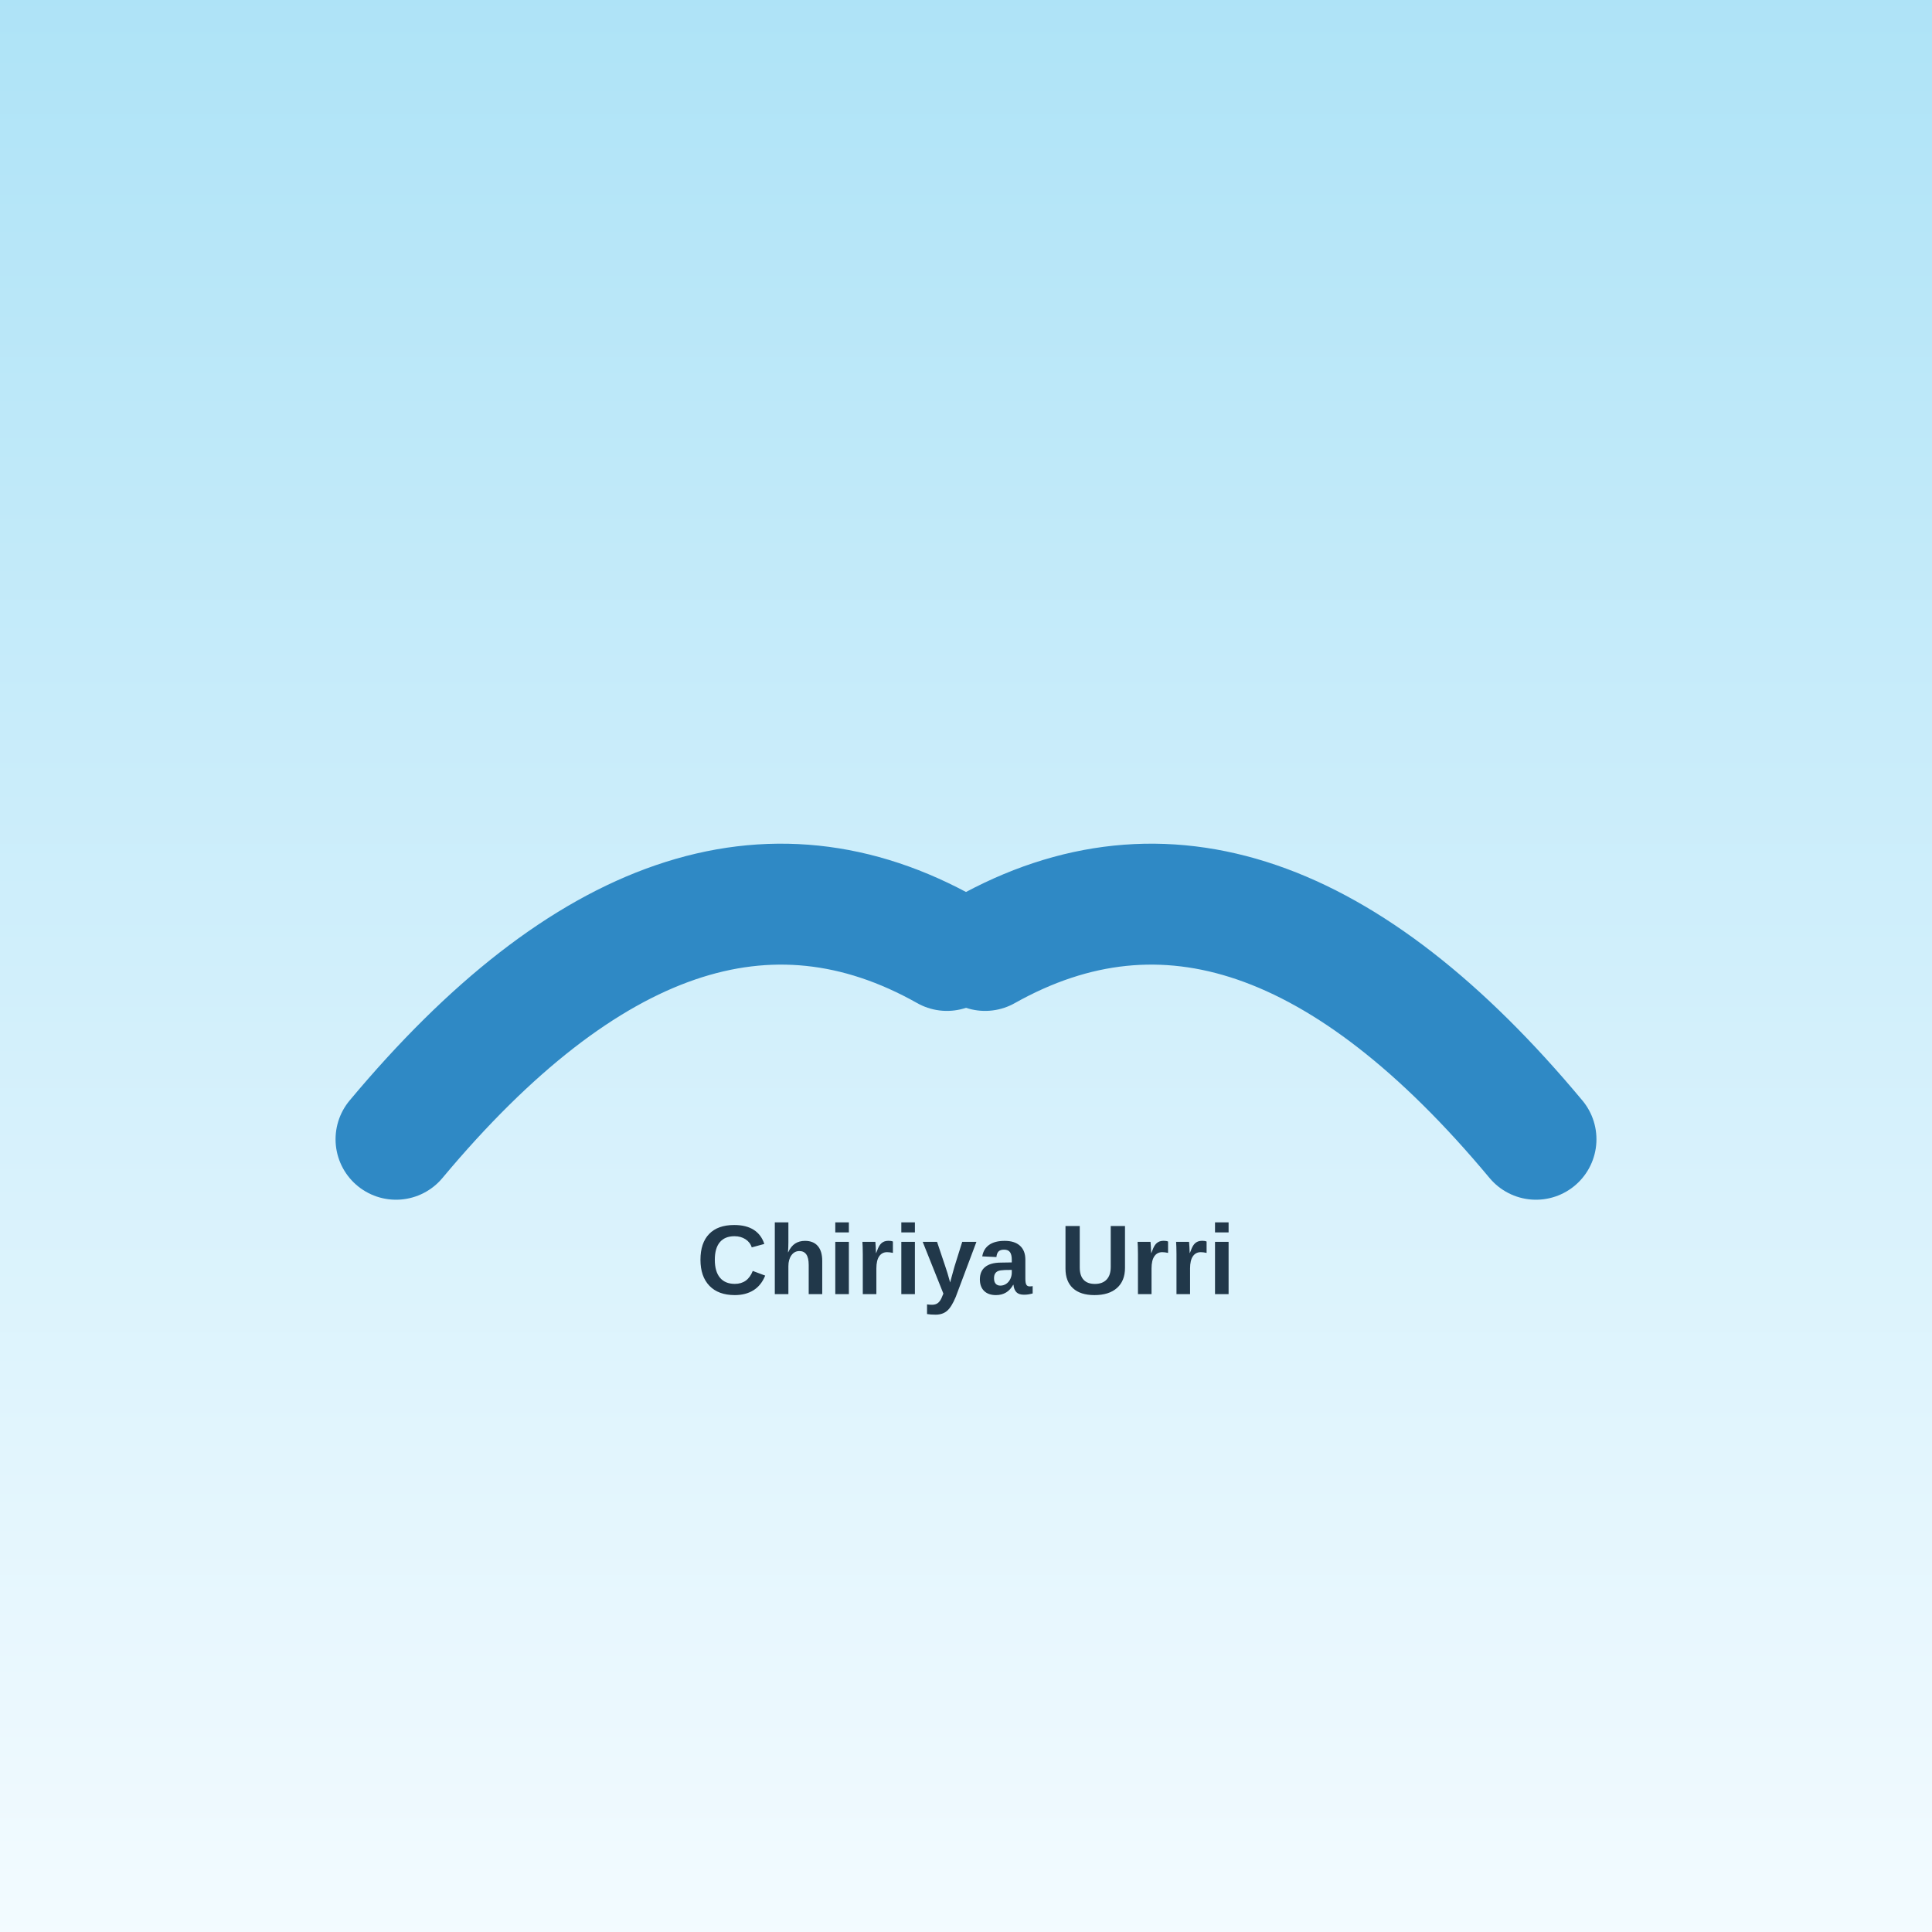
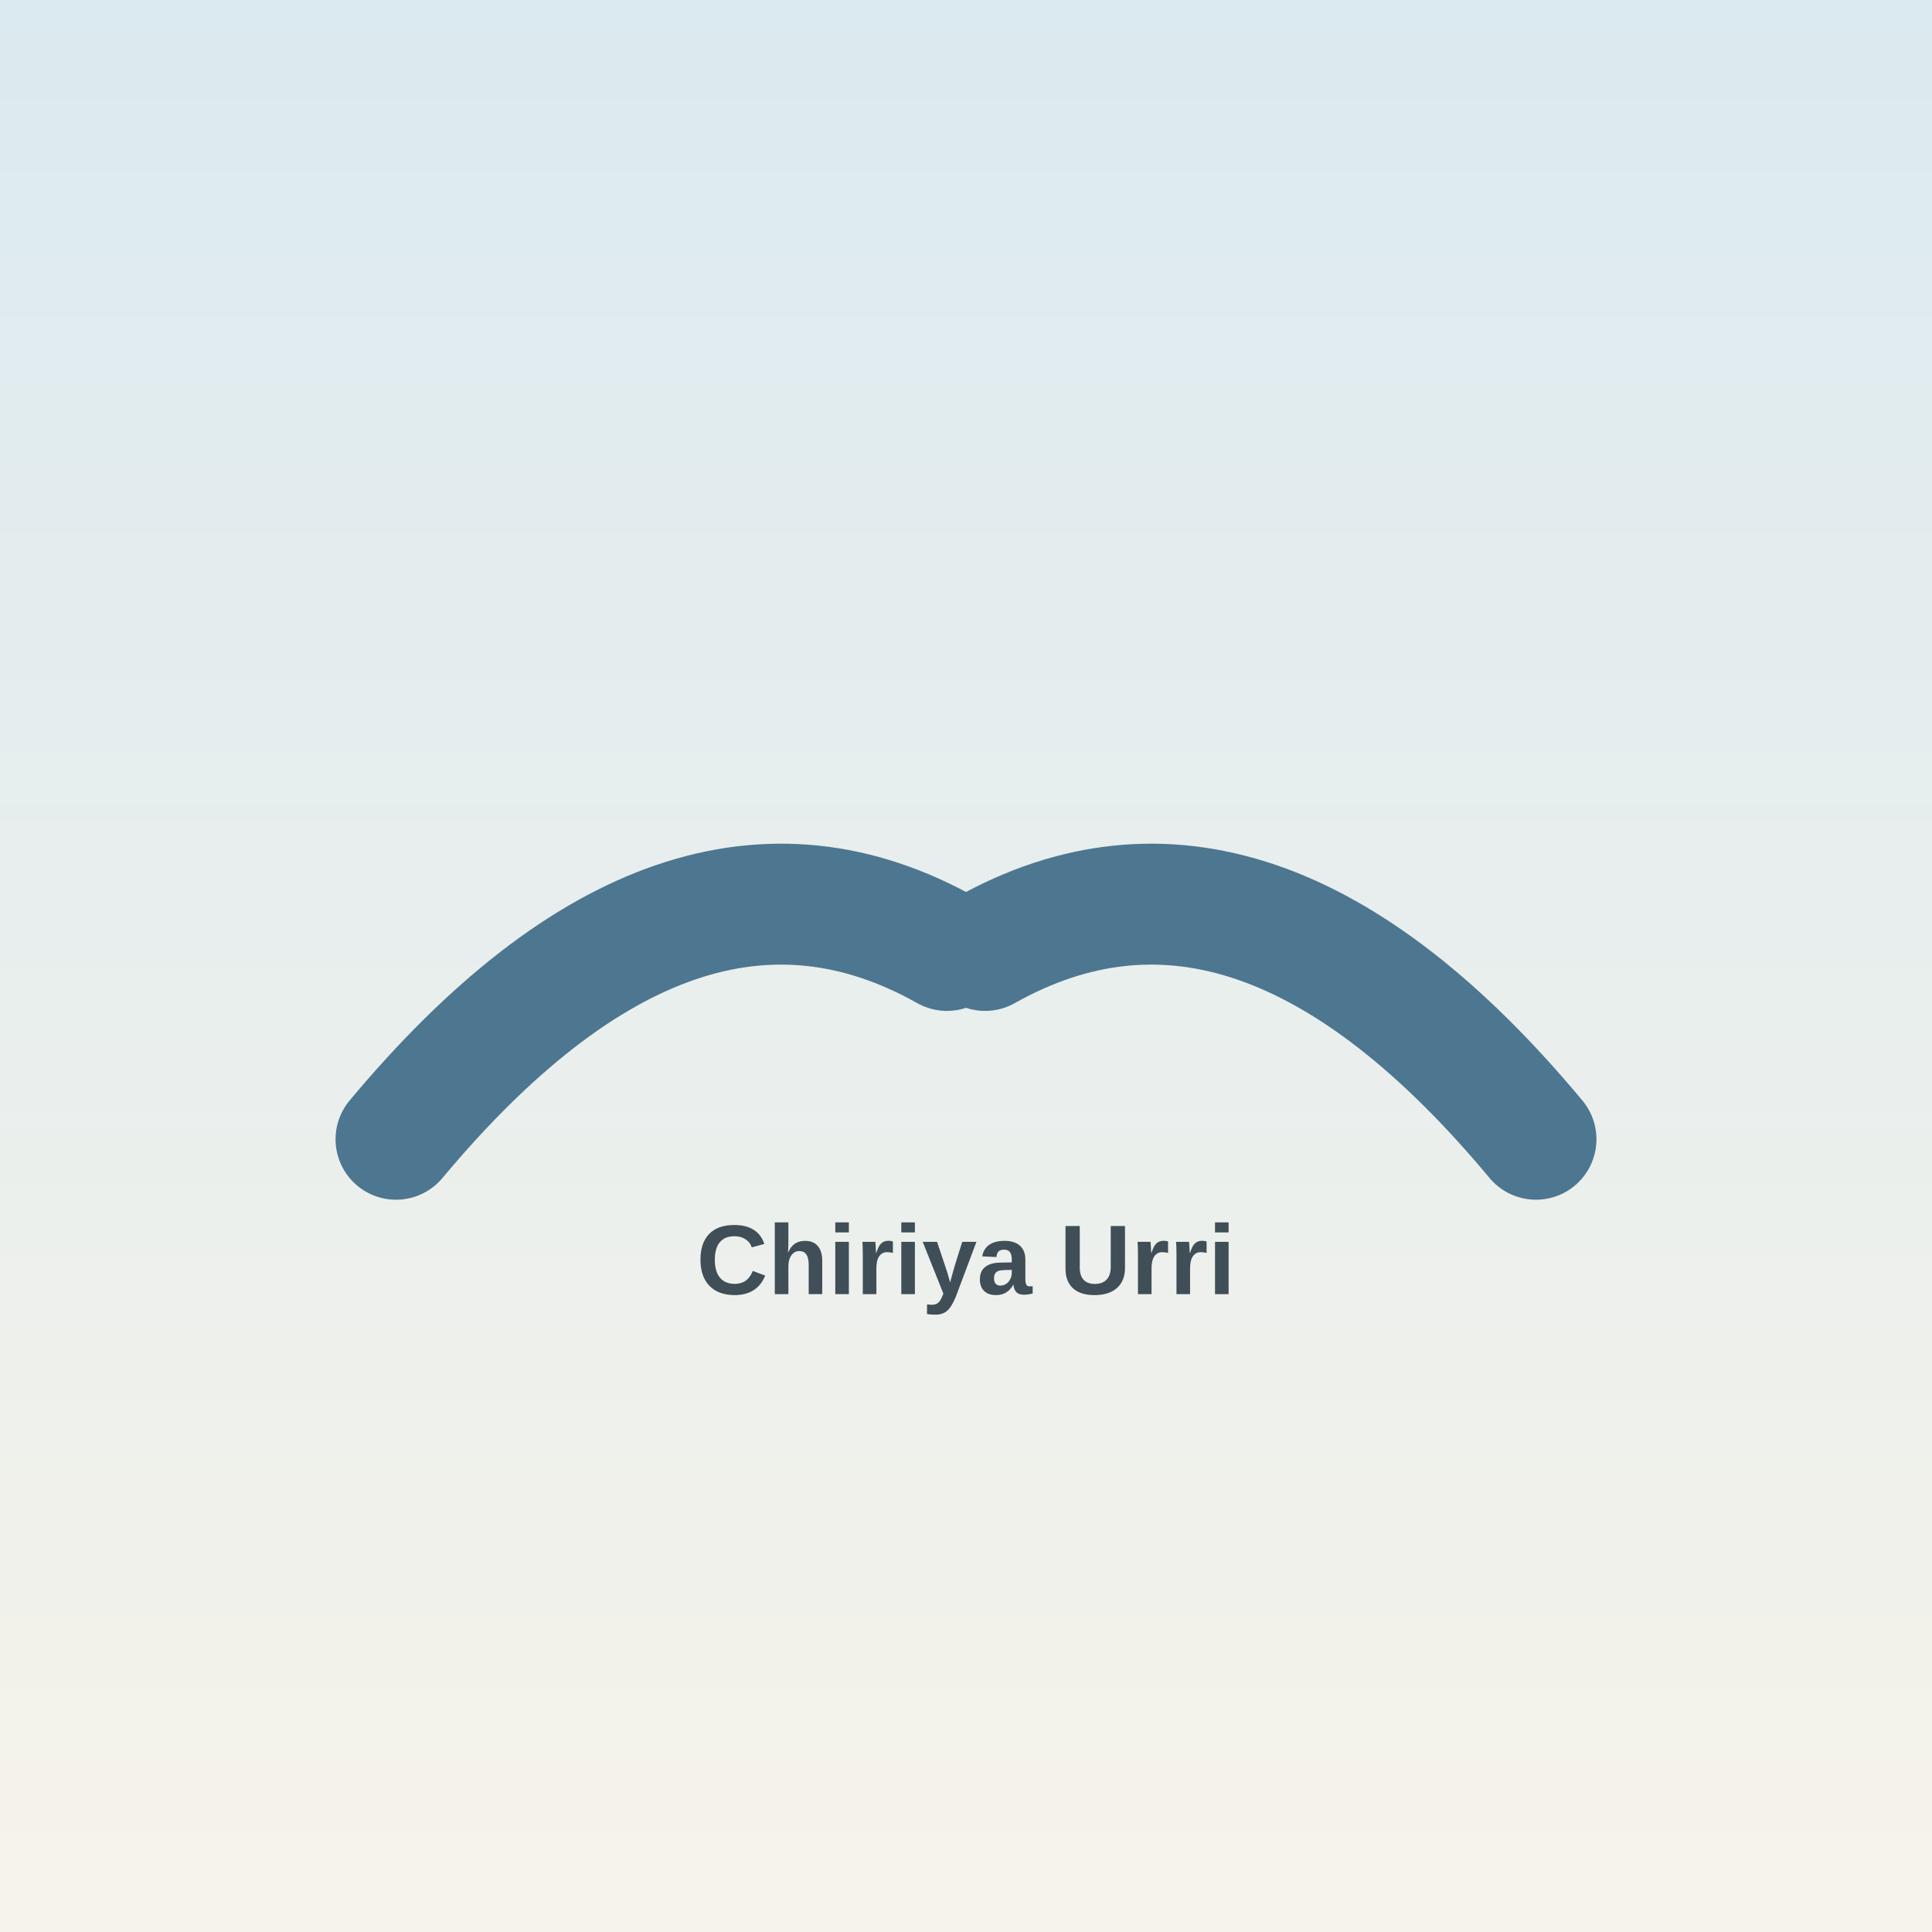
<svg xmlns="http://www.w3.org/2000/svg" viewBox="0 0 2732 2732">
  <defs>
    <linearGradient id="bg" x1="0" y1="0" x2="0" y2="1">
-       <stop offset="0" stop-color="#aee3f7" />
-       <stop offset="1" stop-color="#f3fbff" />
+       <stop offset="0" stop-color="#dbeaf0" />
+       <stop offset="1" stop-color="#f6f3ea" />
    </linearGradient>
  </defs>
  <rect width="2732" height="2732" fill="url(#bg)" />
-   <path d="M 560,1611 Q 961,1131 1339,1344" fill="none" stroke="#2f89c5" stroke-width="171" stroke-linecap="round" />
-   <path d="M 1393,1344 Q 1772,1131 2172,1611" fill="none" stroke="#2f89c5" stroke-width="171" stroke-linecap="round" />
-   <text x="1366" y="1830" text-anchor="middle" font-family="'Segoe UI', Arial, sans-serif" font-size="140" font-weight="700" fill="#21384a">Chiriya Urri</text>
+   <path d="M 560,1611 Q 961,1131 1339,1344" fill="none" stroke="#4d7690" stroke-width="171" stroke-linecap="round" />
+   <path d="M 1393,1344 Q 1772,1131 2172,1611" fill="none" stroke="#4d7690" stroke-width="171" stroke-linecap="round" />
+   <text x="1366" y="1830" text-anchor="middle" font-family="'Segoe UI', Arial, sans-serif" font-size="140" font-weight="700" fill="#3f4e57">Chiriya Urri</text>
</svg>
